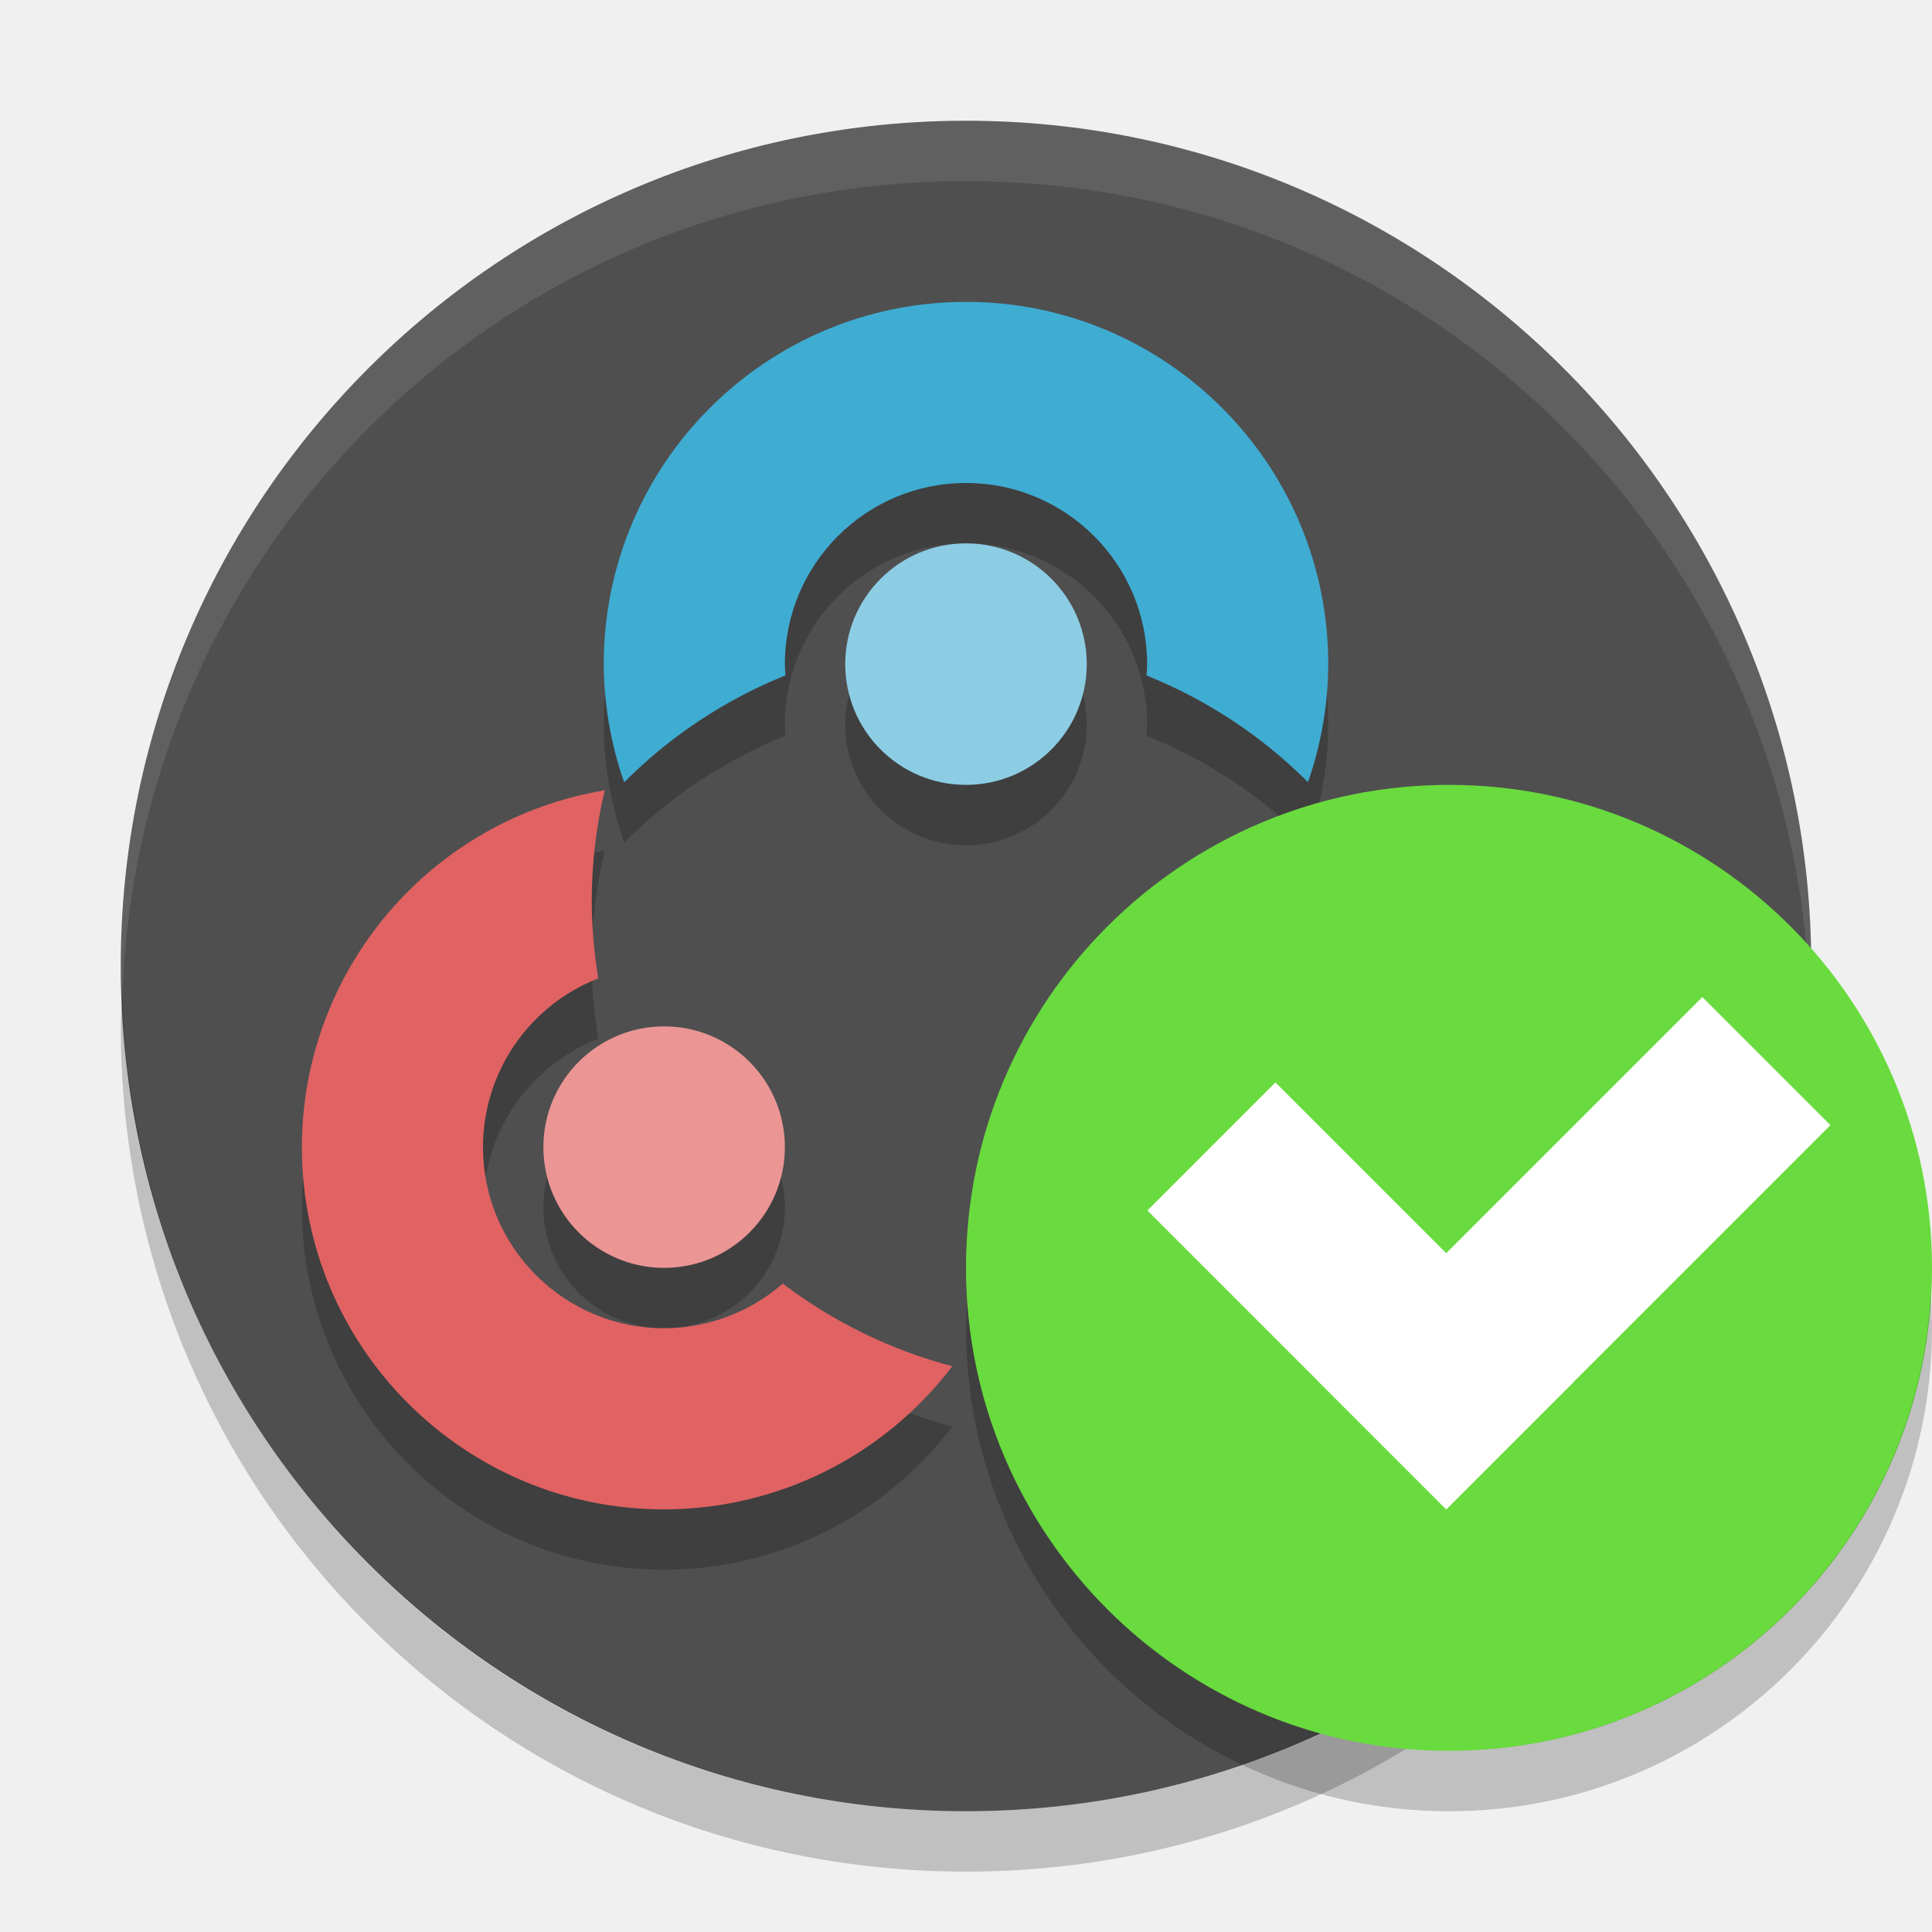
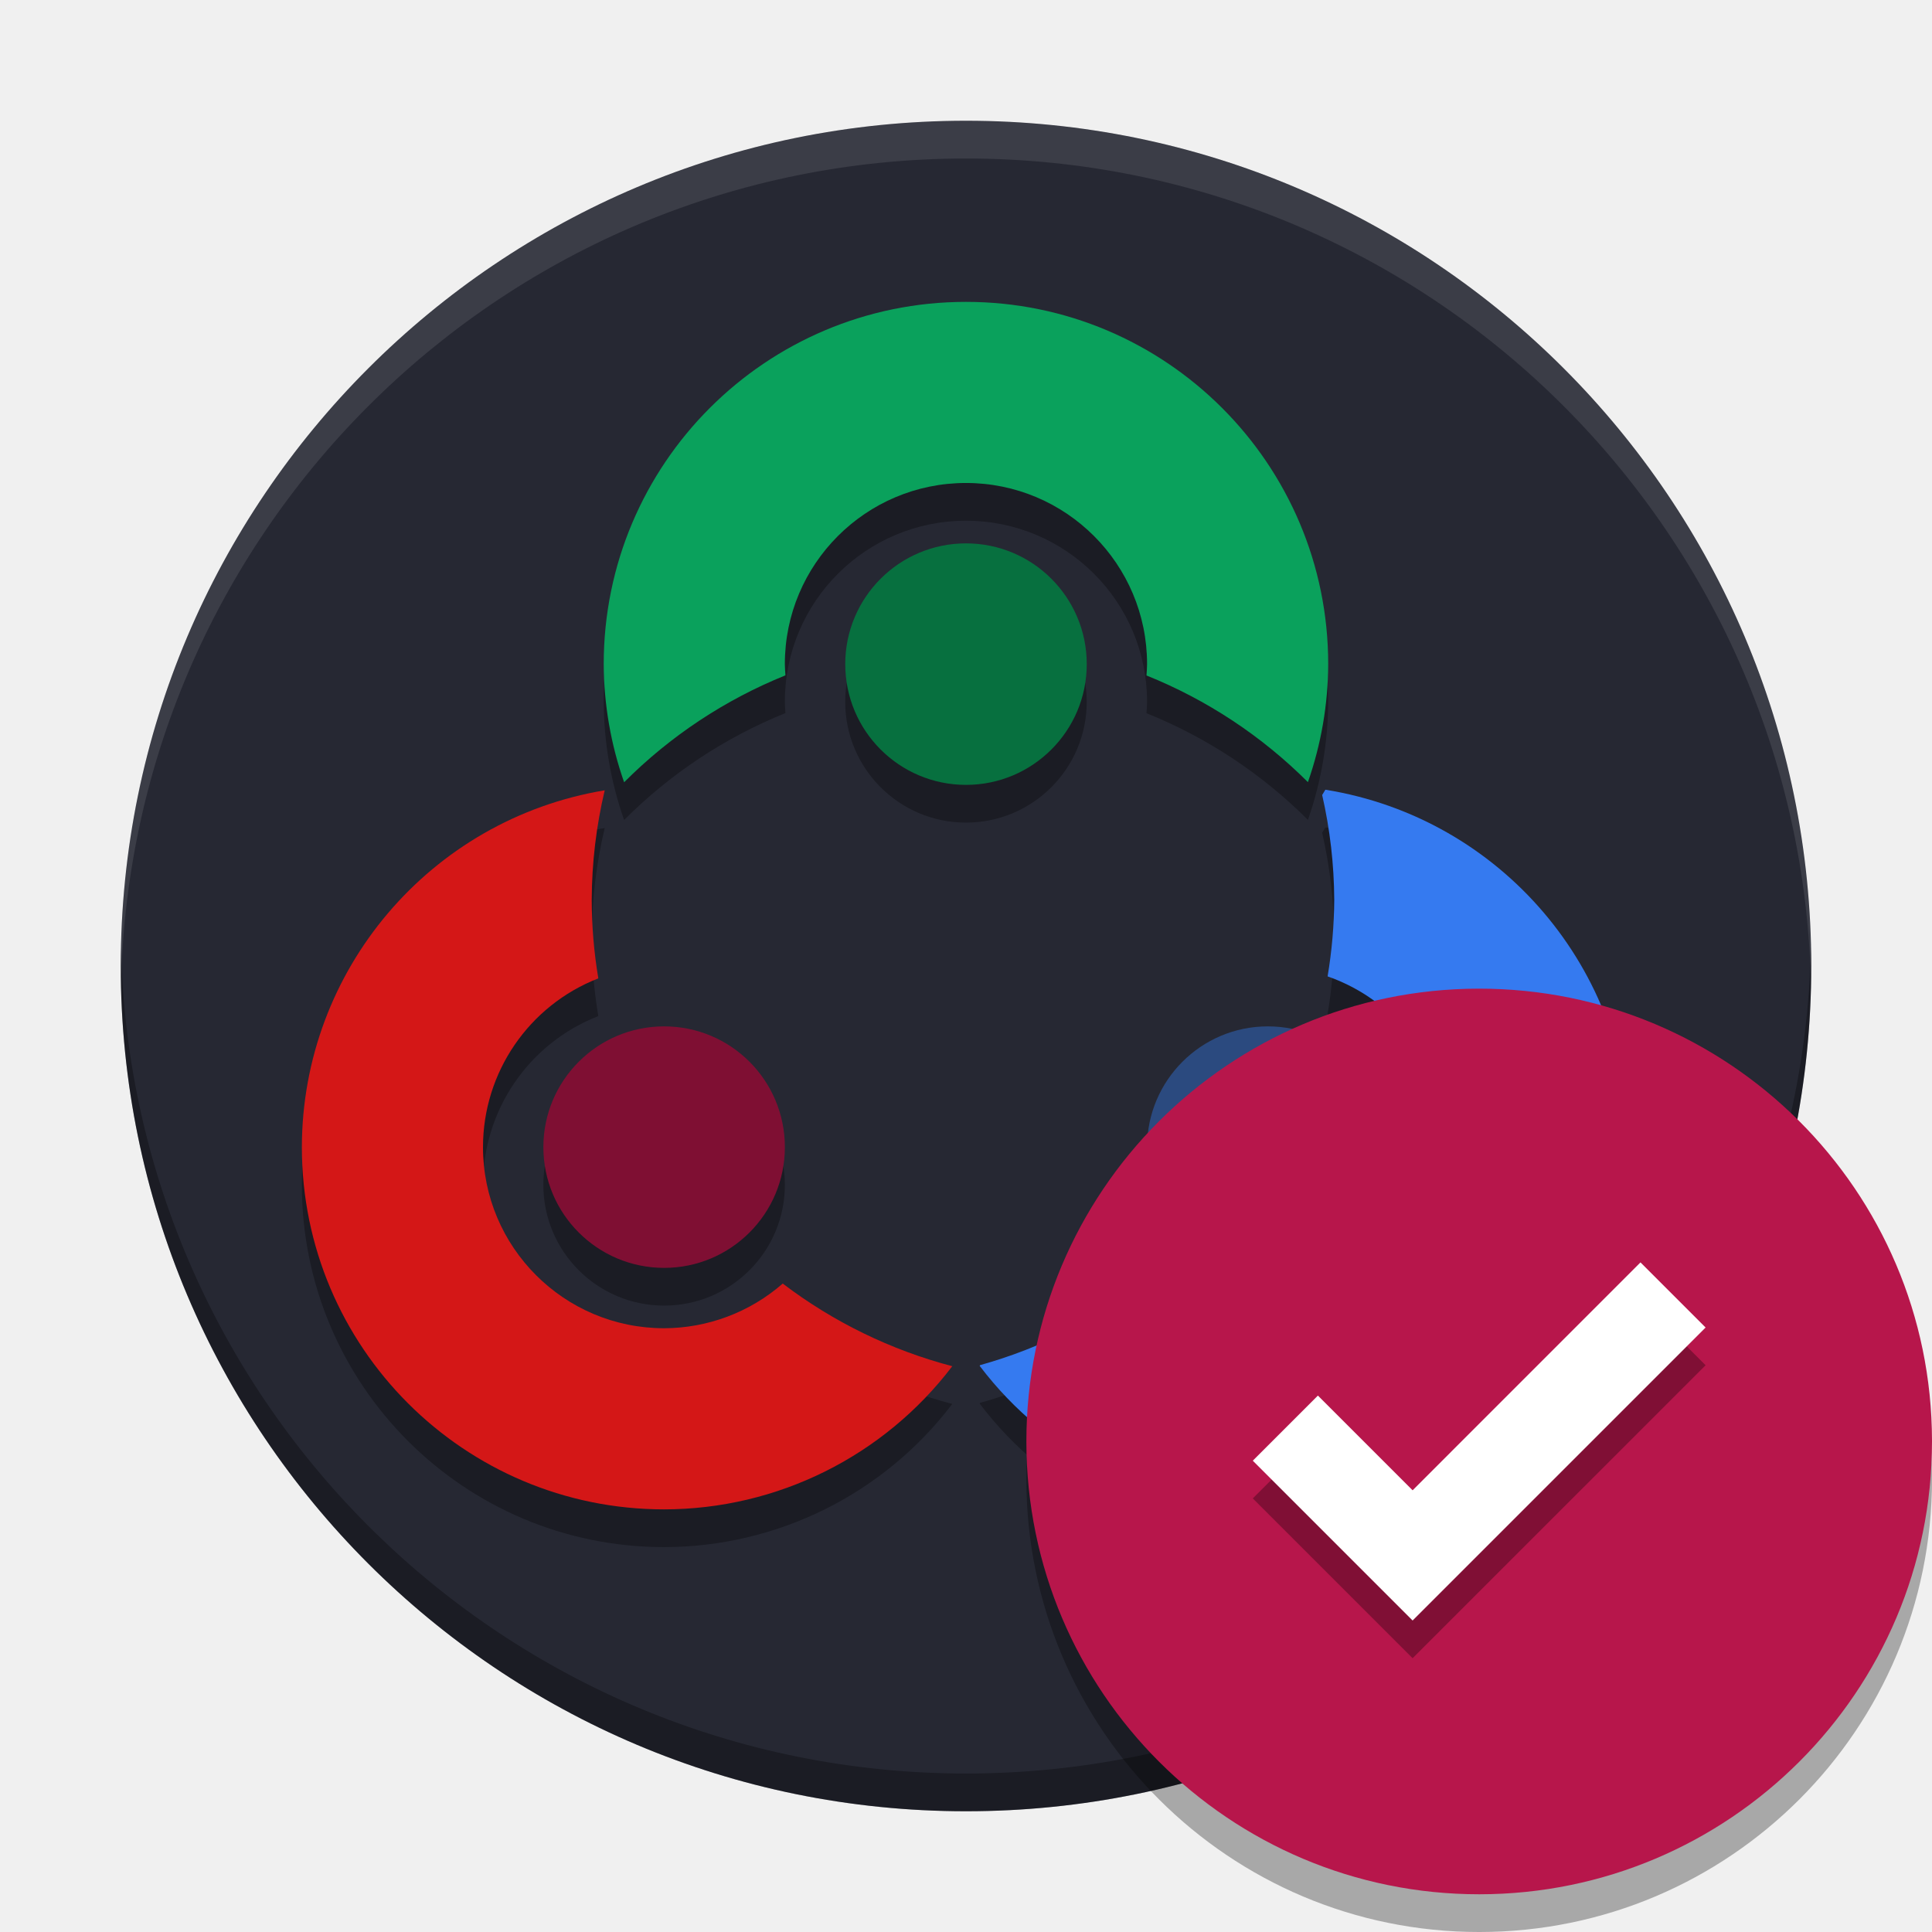
- <svg xmlns="http://www.w3.org/2000/svg" width="32" height="32" version="1">
-   <rect fill="#4f4f4f" width="28" height="28" x="2" y="2" rx="14" ry="14" />
-   <g opacity=".2" transform="translate(0,1)">
-     <path d="m10.016 13.09a6 6 0 0 0 -5.016 5.91 6 6 0 0 0 6 6 6 6 0 0 0 4.773 -2.371 8 8 0 0 1 -2.808 -1.369 3 3 0 0 1 -1.965 0.74 3 3 0 0 1 -3 -3 3 3 0 0 1 1.91 -2.795 8 8 0 0 1 -0.109 -1.305 8 8 0 0 1 0.215 -1.81z" />
-     <path d="m16 5a6 6 0 0 0 -6 6 6 6 0 0 0 0.338 1.957 8 8 0 0 1 2.672 -1.772 3 3 0 0 1 -0.01 -0.186 3 3 0 0 1 3 -3 3 3 0 0 1 3 3 3 3 0 0 1 -0.01 0.188 8 8 0 0 1 2.674 1.768 6 6 0 0 0 0.336 -1.955 6 6 0 0 0 -6 -6z" />
-     <circle cx="16" cy="11" r="2" />
-     <circle cx="11" cy="19" r="2" />
-   </g>
-   <path fill="#fff" opacity=".1" d="m16 2c-7.756 0-14 6.244-14 14 0 0.169 0.019 0.333 0.025 0.5 0.264-7.521 6.387-13.5 13.975-13.5 7.587 0 13.711 5.979 13.975 13.5 0.005-0.167 0.025-0.331 0.025-0.5 0-7.756-6.244-14-14-14z" />
-   <path opacity=".2" d="m2.025 16.5c-0.006 0.167-0.025 0.331-0.025 0.5 0 7.756 6.244 14 14 14s14-6.244 14-14c0-0.169-0.02-0.333-0.025-0.5-0.264 7.521-6.388 13.5-13.975 13.5-7.587 0-13.711-5.979-13.975-13.5z" />
-   <path fill="#e16262" d="m10.016 13.09a6 6 0 0 0 -5.016 5.91 6 6 0 0 0 6 6 6 6 0 0 0 4.773 -2.371 8 8 0 0 1 -2.808 -1.369 3 3 0 0 1 -1.965 0.74 3 3 0 0 1 -3 -3 3 3 0 0 1 1.91 -2.795 8 8 0 0 1 -0.109 -1.305 8 8 0 0 1 0.215 -1.81z" />
-   <path fill="#3facd2" d="m16 5a6 6 0 0 0 -6 6 6 6 0 0 0 0.338 1.957 8 8 0 0 1 2.672 -1.771 3 3 0 0 1 -0.01 -0.186 3 3 0 0 1 3 -3 3 3 0 0 1 3 3 3 3 0 0 1 -0.01 0.188 8 8 0 0 1 2.674 1.767 6 6 0 0 0 0.336 -1.955 6 6 0 0 0 -6 -6z" />
-   <circle fill="#8ccde4" cx="16" cy="11" r="2" />
-   <circle fill="#eb9595" cx="11" cy="19" r="2" />
-   <circle fill="#69db3e" cx="24" cy="21" r="8" />
-   <g fill="#fff" transform="matrix(.70711 -.70711 .70711 .70711 -8.8701 21.393)">
-     <rect width="3" height="7" x="20.66" y="18.76" />
-     <rect width="3" height="9" x="-25.76" y="20.66" transform="rotate(-90)" />
-   </g>
-   <path opacity=".2" d="m31.979 21.424a8 8 0 0 1 -7.979 7.576 8 8 0 0 1 -7.979 -7.424 8 8 0 0 0 -0.021 0.424 8 8 0 0 0 8 8 8 8 0 0 0 8 -8 8 8 0 0 0 -0.021 -0.576z" />
+ <svg xmlns="http://www.w3.org/2000/svg" width="512" height="512" version="1.1" viewBox="0 0 384 384">
+   <path d="m360 192c0-92.781-75.215-168-168-168-92.781 0-168 75.215-168 168 0 92.781 75.215 168 168 168 92.781 0 168-75.215 168-168z" fill="#262833" />
+   <path transform="scale(.75)" d="m32.062 251c-0.036 1.663-0.062 3.328-0.062 5 0 123.71 100.29 224 224 224s224-100.29 224-224c0-1.672-0.026-3.337-0.062-5-2.66 121.4-101.9 219-223.94 219s-221.28-97.602-223.94-219z" opacity=".3" stroke-width="1.333" />
+   <path d="m191.99 67.5c-39.762 0-71.997 32.235-71.997 71.997 0.035 8 1.406 15.938 4.055 23.484 9.145-9.176 20.051-16.403 32.062-21.25-0.062-0.742-0.102-1.488-0.117-2.234 0-19.883 16.118-36 35.997-36 19.883 0 36 16.117 36 36-0.016 0.754-0.055 1.507-0.117 2.257 12.016 4.832 22.93 12.043 32.086 21.204 2.637-7.543 4-15.469 4.031-23.461 0-39.762-32.234-71.997-72-71.997zm3e-3 47.997c-13.254 0-24 10.746-24 24s10.746 24 24 24 24-10.746 24-24-10.746-24-24-24zm71.435 48.961-0.637 1.055c1.555 6.82 2.359 13.789 2.398 20.785-0.031 5.113-0.472 10.219-1.32 15.262 14.43 5.047 24.102 18.652 24.122 33.938 0 19.883-16.117 36-36 36-8.91-0.019-17.492-3.345-24.094-9.325-9.848 7.648-21.09 13.305-33.098 16.657l-0.082 0.145c13.586 17.934 34.774 28.484 57.274 28.523 39.766 0 72-32.238 72-72-0.023-35.332-25.68-65.426-60.562-71.039zm-143.24 0.12c-34.691 5.766-60.141 35.751-60.192 70.919 0 39.762 32.234 72 72 72 22.484-0.019 43.672-10.547 57.274-28.453-12.203-3.207-23.653-8.79-33.696-16.427-6.535 5.703-14.906 8.856-23.578 8.88-19.883 0-36-16.117-36-36 0-14.836 9.102-28.152 22.922-33.539-0.867-5.176-1.305-10.415-1.312-15.661 0.031-7.316 0.895-14.602 2.583-21.719zm11.808 46.919c-13.254 0-24 10.746-24 24s10.746 24 24 24 24-10.746 24-24-10.746-24-24-24zm119.99 0c-13.254 0-24 10.746-24 24s10.746 24 24 24c13.258 0 24-10.746 24-24s-10.742-24-24-24z" opacity=".3" />
+   <path d="m263.43 156.96-0.637 1.055c1.555 6.82 2.359 13.789 2.398 20.785-0.031 5.113-0.473 10.219-1.32 15.262 14.43 5.047 24.102 18.652 24.121 33.938 0 19.883-16.117 36-36 36-8.91-0.019-17.492-3.344-24.094-9.324-9.848 7.648-21.09 13.305-33.098 16.656l-0.082 0.145c13.586 17.934 34.773 28.484 57.273 28.523 39.766 0 72-32.238 72-72-0.023-35.332-25.68-65.426-60.562-71.039z" fill="#357af0" />
+   <path d="m120.19 157.08c-34.691 5.766-60.141 35.75-60.191 70.918 0 39.762 32.234 72 72 72 22.484-0.019 43.672-10.547 57.273-28.453-12.203-3.207-23.652-8.789-33.695-16.426-6.535 5.703-14.906 8.855-23.578 8.879-19.883 0-36-16.117-36-36 0-14.836 9.102-28.152 22.922-33.539-0.867-5.176-1.305-10.414-1.312-15.66 0.031-7.316 0.895-14.602 2.582-21.719z" fill="#d41717" />
+   <path d="m191.99 60c-39.762 0-71.996 32.234-71.996 71.996 0.035 8 1.406 15.938 4.055 23.484 9.145-9.176 20.051-16.402 32.062-21.25-0.062-0.742-0.102-1.488-0.117-2.234 0-19.883 16.117-36 35.996-36 19.883 0 36 16.117 36 36-0.016 0.754-0.055 1.508-0.117 2.258 12.016 4.832 22.93 12.043 32.086 21.203 2.637-7.543 4-15.469 4.031-23.461 0-39.762-32.234-71.996-72-71.996z" fill="#0aa15c" />
+   <path d="m216 132c0 13.254-10.746 24-24 24s-24-10.746-24-24 10.746-24 24-24 24 10.746 24 24z" fill="#07703f" />
+   <path d="m156 228c0 13.254-10.746 24-24 24s-24-10.746-24-24 10.746-24 24-24 24 10.746 24 24z" fill="#7f0f33" />
+   <path d="m275.99 228c0 13.254-10.742 24-24 24-13.254 0-24-10.746-24-24s10.746-24 24-24c13.258 0 24 10.746 24 24z" fill="#2b4a7f" />
+   <path d="m192 24.004c-92.781 0-168 75.216-168 168 0 1.254 0.021 2.503 0.048 3.75 1.995-91.049 76.421-164.25 167.95-164.25 91.527 0 165.95 73.198 167.95 164.25 0.027-1.247 0.047-2.496 0.047-3.75-3e-5 -92.781-75.214-168-168-168z" fill="#fff" fill-opacity=".977" opacity=".1" />
+   <path d="m384 293.83c-0.092-49.687-40.435-89.899-90.126-89.828-49.69 0.071-89.923 40.396-89.874 90.083 0.049 49.691 40.352 89.938 90.042 89.917 49.69-0.026 89.958-40.313 89.958-90" fill-rule="evenodd" opacity=".3" stroke-width="1.125" />
+   <path d="m384 286.33c-0.092-49.687-40.435-89.899-90.126-89.828-49.69 0.071-89.923 40.396-89.874 90.083 0.049 49.691 40.352 89.938 90.042 89.917 49.69-0.026 89.958-40.313 89.958-90" fill="#b7164b" fill-rule="evenodd" stroke-width="1.125" />
+   <path d="m326.06 258.41-45.293 45.297-18.824-18.824-12.94 12.94 18.824 18.824-7.5e-4 5.7e-4 12.941 12.94 58.235-58.234z" opacity=".3" stroke-width=".763" />
+   <path d="m326.06 250.91-45.293 45.297-18.824-18.824-12.94 12.94 18.824 18.824-7.5e-4 5.7e-4 12.941 12.94 58.235-58.234z" fill="#fff" stroke-width=".763" />
</svg>
